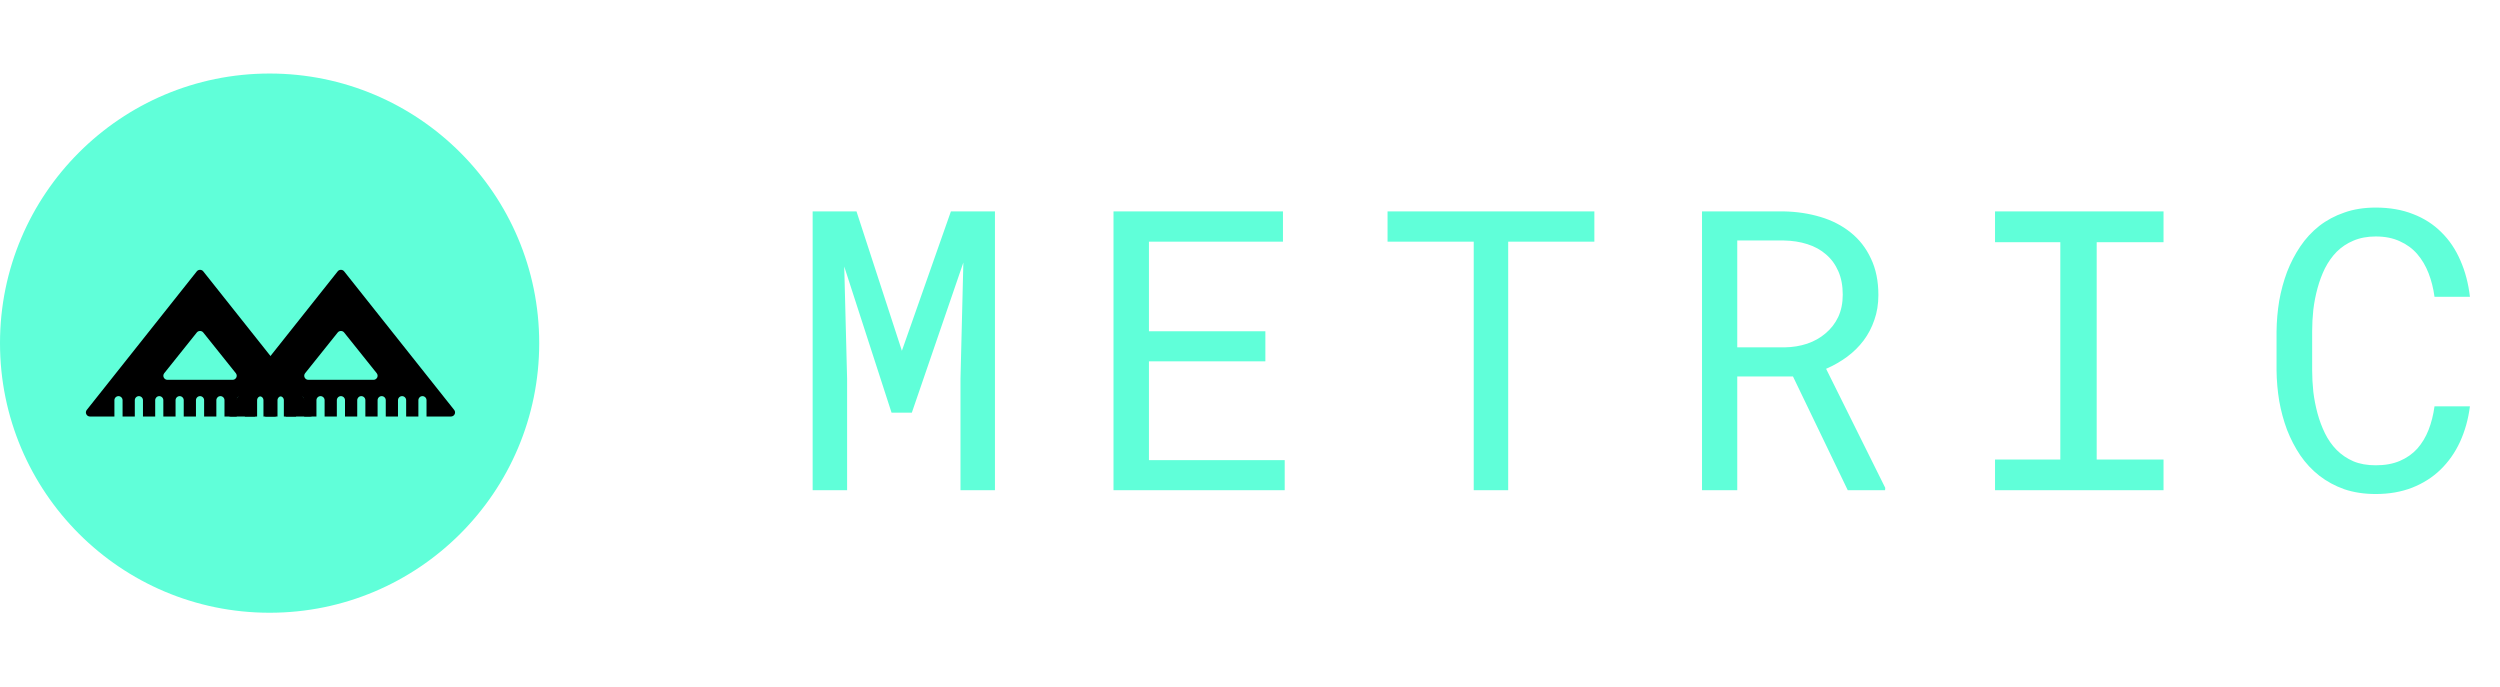
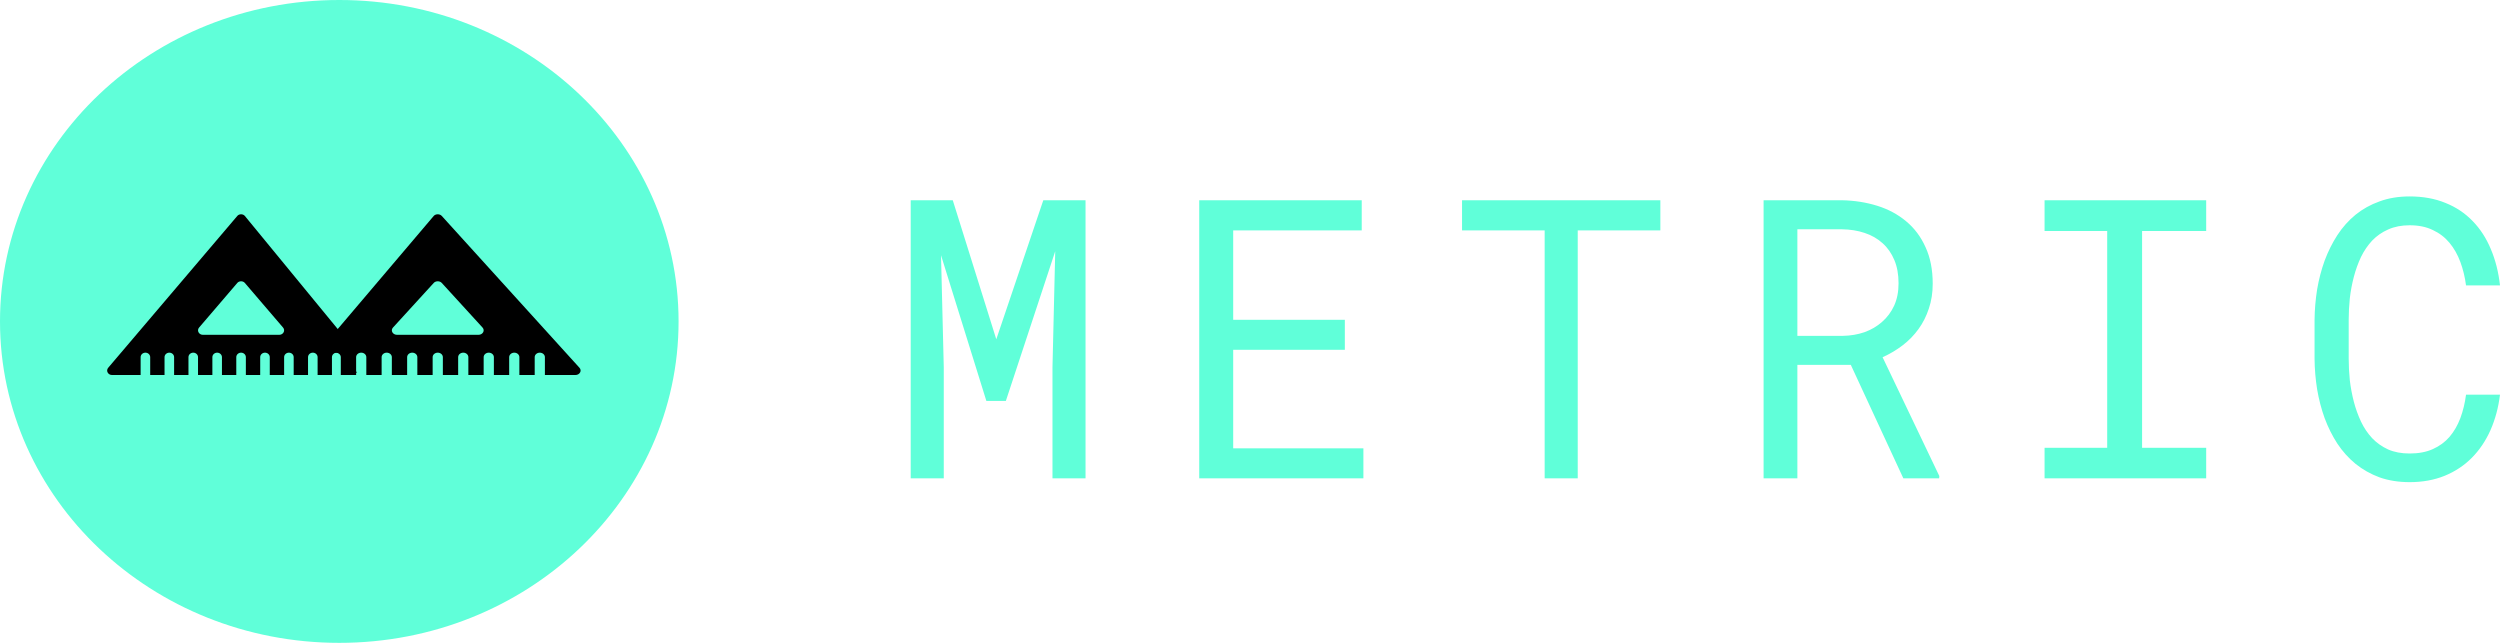
- <svg xmlns="http://www.w3.org/2000/svg" width="102" height="28" viewBox="0 0 102 28" fill="none">
-   <path d="M11 25C17.075 25 22 20.075 22 14C22 7.925 17.075 3 11 3C4.925 3 0 7.925 0 14C0 20.075 4.925 25 11 25Z" fill="#60FFD9" />
-   <path d="M12.782 16.724L8.291 11.069C8.228 10.989 8.095 10.989 8.031 11.069L3.541 16.724C3.501 16.774 3.492 16.843 3.521 16.899C3.549 16.957 3.607 16.994 3.67 16.994H4.668V16.661V16.329C4.668 16.237 4.743 16.162 4.835 16.162C4.926 16.162 5.001 16.237 5.001 16.329V16.661V16.994H5.5V16.661V16.329C5.5 16.237 5.575 16.162 5.666 16.162C5.758 16.162 5.833 16.237 5.833 16.329V16.661V16.994H6.332V16.661V16.329C6.332 16.237 6.406 16.162 6.498 16.162C6.589 16.162 6.664 16.237 6.664 16.329V16.661V16.994H7.163V16.661V16.329C7.163 16.237 7.238 16.162 7.33 16.162C7.421 16.162 7.496 16.237 7.496 16.329V16.661V16.994H7.995V16.661V16.329C7.995 16.237 8.07 16.162 8.161 16.162C8.253 16.162 8.328 16.237 8.328 16.329V16.661V16.994H8.827V16.661V16.329C8.827 16.237 8.901 16.162 8.993 16.162C9.084 16.162 9.159 16.237 9.159 16.329V16.661V16.994H9.658V16.661V16.329C9.658 16.237 9.733 16.162 9.825 16.162C9.916 16.162 9.991 16.237 9.991 16.329V16.661V16.994H10.49V16.661V16.329C10.49 16.237 10.565 16.162 10.656 16.162C10.748 16.162 10.822 16.237 10.822 16.329V16.661V16.994H11.322V16.661V16.329C11.322 16.237 11.396 16.162 11.488 16.162C11.579 16.162 11.654 16.237 11.654 16.329V16.661V16.994H12.652C12.715 16.994 12.774 16.957 12.802 16.899C12.83 16.843 12.822 16.774 12.782 16.724ZM6.831 15.497C6.767 15.497 6.709 15.46 6.681 15.402C6.653 15.346 6.661 15.277 6.701 15.227L8.031 13.564C8.095 13.484 8.228 13.484 8.291 13.564L9.622 15.227C9.662 15.277 9.67 15.346 9.642 15.402C9.613 15.46 9.555 15.497 9.492 15.497H6.831Z" fill="black" />
-   <path d="M18.53 16.724L14.039 11.069C13.976 10.989 13.843 10.989 13.78 11.069L9.289 16.724C9.249 16.774 9.24 16.843 9.269 16.899C9.297 16.957 9.355 16.994 9.418 16.994H10.416V16.661V16.329C10.416 16.237 10.491 16.162 10.583 16.162C10.674 16.162 10.749 16.237 10.749 16.329V16.661V16.994H11.248V16.661V16.329C11.248 16.237 11.323 16.162 11.414 16.162C11.506 16.162 11.581 16.237 11.581 16.329V16.661V16.994H12.08V16.661V16.329C12.08 16.237 12.155 16.162 12.246 16.162C12.338 16.162 12.412 16.237 12.412 16.329V16.661V16.994H12.911V16.661V16.329C12.911 16.237 12.986 16.162 13.078 16.162C13.169 16.162 13.244 16.237 13.244 16.329V16.661V16.994H13.743V16.661V16.329C13.743 16.237 13.818 16.162 13.909 16.162C14.001 16.162 14.076 16.237 14.076 16.329V16.661V16.994H14.575V16.661V16.329C14.575 16.237 14.649 16.162 14.741 16.162C14.832 16.162 14.907 16.237 14.907 16.329V16.661V16.994H15.406V16.661V16.329C15.406 16.237 15.481 16.162 15.573 16.162C15.664 16.162 15.739 16.237 15.739 16.329V16.661V16.994H16.238V16.661V16.329C16.238 16.237 16.313 16.162 16.404 16.162C16.496 16.162 16.571 16.237 16.571 16.329V16.661V16.994H17.07V16.661V16.329C17.07 16.237 17.144 16.162 17.236 16.162C17.327 16.162 17.402 16.237 17.402 16.329V16.661V16.994H18.4C18.463 16.994 18.522 16.957 18.55 16.899C18.578 16.843 18.57 16.774 18.53 16.724ZM12.579 15.497C12.515 15.497 12.457 15.46 12.429 15.402C12.401 15.346 12.409 15.277 12.449 15.227L13.78 13.564C13.843 13.484 13.976 13.484 14.039 13.564L15.37 15.227C15.41 15.277 15.418 15.346 15.39 15.402C15.361 15.46 15.303 15.497 15.24 15.497H12.579Z" fill="black" />
-   <path d="M34.945 8.625L36.797 14.312L38.797 8.625H40.594V20H39.188V15.461L39.305 10.711L37.203 16.836H36.375L34.445 10.875L34.562 15.461V20H33.156V8.625H34.945ZM51.627 14.742H46.877V18.773H52.416V20H45.431V8.625H52.345V9.859H46.877V13.516H51.627V14.742ZM65.05 9.859H61.534V20H60.128V9.859H56.612V8.625H65.05V9.859ZM73.153 15.359H70.88V20H69.442V8.625H72.778C73.309 8.635 73.809 8.711 74.278 8.852C74.747 8.992 75.156 9.203 75.505 9.484C75.859 9.766 76.135 10.12 76.333 10.547C76.536 10.969 76.638 11.466 76.638 12.039C76.638 12.409 76.583 12.747 76.473 13.055C76.369 13.362 76.223 13.641 76.036 13.891C75.848 14.141 75.624 14.362 75.364 14.555C75.104 14.747 74.817 14.912 74.505 15.047L76.919 19.906L76.911 20H75.388L73.153 15.359ZM70.88 14.172H72.817C73.14 14.167 73.445 14.117 73.731 14.023C74.018 13.925 74.268 13.784 74.481 13.602C74.7 13.419 74.872 13.198 74.997 12.938C75.122 12.672 75.184 12.367 75.184 12.023C75.184 11.659 75.124 11.341 75.005 11.07C74.885 10.794 74.718 10.565 74.505 10.383C74.291 10.195 74.036 10.055 73.739 9.961C73.447 9.867 73.127 9.818 72.778 9.812H70.88V14.172ZM81.397 8.625H88.272V9.883H85.545V18.75H88.272V20H81.397V18.75H84.061V9.883H81.397V8.625ZM100.773 16.578C100.706 17.104 100.57 17.588 100.367 18.031C100.164 18.469 99.898 18.846 99.57 19.164C99.247 19.477 98.862 19.721 98.414 19.898C97.971 20.07 97.477 20.156 96.93 20.156C96.461 20.156 96.034 20.091 95.648 19.961C95.268 19.826 94.927 19.641 94.625 19.406C94.328 19.172 94.07 18.896 93.852 18.578C93.638 18.26 93.458 17.914 93.312 17.539C93.172 17.164 93.065 16.771 92.992 16.359C92.924 15.948 92.888 15.531 92.883 15.109V13.523C92.888 13.102 92.924 12.685 92.992 12.273C93.065 11.862 93.172 11.469 93.312 11.094C93.458 10.719 93.638 10.372 93.852 10.055C94.07 9.732 94.328 9.453 94.625 9.219C94.927 8.984 95.268 8.802 95.648 8.672C96.029 8.536 96.456 8.469 96.93 8.469C97.497 8.469 98.005 8.557 98.453 8.734C98.901 8.906 99.287 9.154 99.609 9.477C99.932 9.794 100.19 10.177 100.383 10.625C100.581 11.073 100.711 11.568 100.773 12.109H99.328C99.281 11.766 99.201 11.445 99.086 11.148C98.971 10.852 98.818 10.591 98.625 10.367C98.432 10.143 98.195 9.969 97.914 9.844C97.638 9.714 97.31 9.648 96.93 9.648C96.586 9.648 96.281 9.706 96.016 9.82C95.755 9.93 95.529 10.081 95.336 10.273C95.148 10.466 94.99 10.69 94.859 10.945C94.734 11.2 94.633 11.471 94.555 11.758C94.477 12.044 94.419 12.338 94.383 12.641C94.352 12.938 94.336 13.227 94.336 13.508V15.109C94.336 15.391 94.352 15.682 94.383 15.984C94.419 16.281 94.477 16.576 94.555 16.867C94.633 17.154 94.734 17.424 94.859 17.68C94.984 17.935 95.143 18.162 95.336 18.359C95.529 18.552 95.755 18.706 96.016 18.82C96.276 18.93 96.581 18.984 96.93 18.984C97.31 18.984 97.638 18.924 97.914 18.805C98.195 18.685 98.432 18.518 98.625 18.305C98.818 18.086 98.971 17.831 99.086 17.539C99.201 17.242 99.281 16.922 99.328 16.578H100.773Z" fill="#60FFD9" />
+ <svg xmlns="http://www.w3.org/2000/svg" width="140" height="36" viewBox="0 0 140 36" fill="none">
+   <path d="M19 36C29.493 36 38 27.941 38 18C38 8.059 29.493 0 19 0C8.507 0 0 8.059 0 18C0 27.941 8.507 36 19 36Z" fill="#60FFD9" />
+   <path d="M20 19.749L13.709 12.09C13.607 11.97 13.393 11.97 13.291 12.09L6.059 20.595C5.995 20.67 5.981 20.773 6.027 20.857C6.072 20.945 6.166 21 6.268 21H7.875V20.5V20C7.875 19.862 7.996 19.749 8.143 19.749C8.29 19.749 8.411 19.862 8.411 20V20.5V21H9.214V20.5V20C9.214 19.862 9.335 19.749 9.482 19.749C9.63 19.749 9.75 19.862 9.75 20V20.5V21H10.554V20.5V20C10.554 19.862 10.674 19.749 10.822 19.749C10.969 19.749 11.089 19.862 11.089 20V20.5V21H11.893V20.5V20C11.893 19.862 12.013 19.749 12.161 19.749C12.308 19.749 12.429 19.862 12.429 20V20.5V21H13.232V20.5V20C13.232 19.862 13.353 19.749 13.5 19.749C13.647 19.749 13.768 19.862 13.768 20V20.5V21H14.571V20.5V20C14.571 19.862 14.692 19.749 14.839 19.749C14.987 19.749 15.107 19.862 15.107 20V20.5V21H15.911V20.5V20C15.911 19.862 16.031 19.749 16.179 19.749C16.326 19.749 16.446 19.862 16.446 20V20.5V21H17.25V20.5V20C17.25 19.862 17.37 19.749 17.518 19.749C17.665 19.749 17.786 19.862 17.786 20V20.5V21H18.589V20.5V20C18.589 19.862 18.71 19.749 18.857 19.749C19.004 19.749 19.125 19.862 19.125 20V20.5V21L20 20.857C19.5 20.452 19.527 19.892 20 19.749C19.768 20.107 19.527 19.892 20 19.749ZM11.357 18.749C11.255 18.749 11.162 18.694 11.116 18.606C11.071 18.521 11.084 18.419 11.148 18.344L13.291 15.842C13.393 15.722 13.607 15.722 13.709 15.842L15.852 18.344C15.916 18.419 15.93 18.521 15.884 18.606C15.838 18.694 15.745 18.749 15.643 18.749H11.357Z" fill="black" />
+   <path d="M32.451 20.595L24.737 12.09C24.628 11.97 24.4 11.97 24.291 12.09L18 19.5C18.986 18.36 18.986 18.36 18 19.5C18.986 18.36 18 21 18 21H18.514V20.5V20C18.514 19.862 18.643 19.749 18.8 19.749C18.957 19.749 19.085 19.862 19.085 20V20.5V21H19.943V20.5V20C19.943 19.862 20.071 19.749 20.228 19.749C20.386 19.749 20.514 19.862 20.514 20V20.5V21H21.371V20.5V20C21.371 19.862 21.5 19.749 21.657 19.749C21.814 19.749 21.943 19.862 21.943 20V20.5V21H22.8V20.5V20C22.8 19.862 22.928 19.749 23.085 19.749C23.243 19.749 23.371 19.862 23.371 20V20.5V21H24.228V20.5V20C24.228 19.862 24.357 19.749 24.514 19.749C24.671 19.749 24.8 19.862 24.8 20V20.5V21H25.657V20.5V20C25.657 19.862 25.785 19.749 25.942 19.749C26.1 19.749 26.228 19.862 26.228 20V20.5V21H27.085V20.5V20C27.085 19.862 27.214 19.749 27.371 19.749C27.528 19.749 27.657 19.862 27.657 20V20.5V21H28.514V20.5V20C28.514 19.862 28.643 19.749 28.8 19.749C28.957 19.749 29.085 19.862 29.085 20V20.5V21H29.943V20.5V20C29.943 19.862 30.071 19.749 30.228 19.749C30.385 19.749 30.514 19.862 30.514 20V20.5V21H32.228C32.337 21 32.437 20.945 32.485 20.857C32.534 20.773 32.52 20.67 32.451 20.595ZM22.228 18.749C22.12 18.749 22.02 18.694 21.971 18.606C21.923 18.521 21.937 18.419 22.006 18.344L24.291 15.842C24.4 15.722 24.628 15.722 24.737 15.842L27.023 18.344C27.091 18.419 27.105 18.521 27.057 18.606C27.008 18.694 26.908 18.749 26.8 18.749H22.228Z" fill="black" />
+   <path d="M53.355 11.214L55.792 19L58.425 11.214H60.79V26.786H58.939V20.572L59.093 14.069L56.327 22.454H55.237L52.697 14.294L52.851 20.572V26.786H51V11.214H53.355ZM75.311 19.588H69.059V25.107H76.35V26.786H67.157V11.214H76.257V12.904H69.059V17.909H75.311V19.588ZM92.98 12.904H88.353V26.786H86.501V12.904H81.874V11.214H92.98V12.904ZM103.646 20.433H100.653V26.786H98.761V11.214H103.152C103.851 11.228 104.509 11.332 105.126 11.524C105.743 11.717 106.281 12.005 106.741 12.39C107.207 12.775 107.57 13.26 107.831 13.845C108.098 14.422 108.232 15.103 108.232 15.888C108.232 16.394 108.16 16.857 108.016 17.278C107.879 17.699 107.687 18.08 107.44 18.422C107.193 18.765 106.899 19.068 106.556 19.332C106.213 19.595 105.836 19.82 105.425 20.005L108.602 26.658L108.592 26.786H106.587L103.646 20.433ZM100.653 18.808H103.203C103.628 18.8 104.029 18.733 104.407 18.604C104.784 18.469 105.113 18.276 105.394 18.027C105.682 17.777 105.908 17.474 106.072 17.118C106.237 16.754 106.319 16.337 106.319 15.866C106.319 15.367 106.24 14.932 106.083 14.562C105.925 14.184 105.706 13.87 105.425 13.62C105.143 13.364 104.808 13.171 104.417 13.043C104.033 12.914 103.611 12.847 103.152 12.84H100.653V18.808ZM114.496 11.214H123.546V12.936H119.957V25.075H123.546V26.786H114.496V25.075H118.003V12.936H114.496V11.214ZM140 22.102C139.912 22.822 139.733 23.485 139.466 24.091C139.198 24.69 138.849 25.207 138.417 25.642C137.992 26.07 137.485 26.405 136.895 26.647C136.312 26.882 135.661 27 134.941 27C134.324 27 133.762 26.911 133.255 26.733C132.754 26.547 132.305 26.294 131.908 25.973C131.517 25.652 131.178 25.274 130.89 24.84C130.609 24.405 130.372 23.931 130.18 23.417C129.995 22.904 129.855 22.365 129.759 21.802C129.669 21.239 129.621 20.668 129.615 20.091V17.92C129.621 17.342 129.669 16.772 129.759 16.209C129.855 15.645 129.995 15.107 130.18 14.594C130.372 14.08 130.609 13.606 130.89 13.171C131.178 12.729 131.517 12.348 131.908 12.027C132.305 11.706 132.754 11.456 133.255 11.278C133.755 11.093 134.317 11 134.941 11C135.689 11 136.357 11.121 136.946 11.364C137.536 11.599 138.043 11.938 138.468 12.38C138.893 12.815 139.233 13.339 139.487 13.952C139.747 14.565 139.918 15.242 140 15.984H138.098C138.036 15.513 137.93 15.075 137.779 14.668C137.629 14.262 137.426 13.905 137.173 13.599C136.919 13.292 136.607 13.053 136.237 12.882C135.874 12.704 135.442 12.615 134.941 12.615C134.489 12.615 134.088 12.693 133.738 12.85C133.395 13 133.097 13.207 132.843 13.471C132.597 13.734 132.388 14.041 132.216 14.39C132.052 14.74 131.918 15.111 131.815 15.503C131.712 15.895 131.637 16.298 131.589 16.711C131.548 17.118 131.527 17.513 131.527 17.898V20.091C131.527 20.476 131.548 20.875 131.589 21.289C131.637 21.695 131.712 22.098 131.815 22.497C131.918 22.89 132.052 23.26 132.216 23.61C132.381 23.959 132.59 24.269 132.843 24.54C133.097 24.804 133.395 25.014 133.738 25.171C134.081 25.321 134.482 25.396 134.941 25.396C135.442 25.396 135.874 25.314 136.237 25.15C136.607 24.986 136.919 24.758 137.173 24.465C137.426 24.166 137.629 23.816 137.779 23.417C137.93 23.011 138.036 22.572 138.098 22.102H140Z" fill="#60FFD9" />
</svg>
